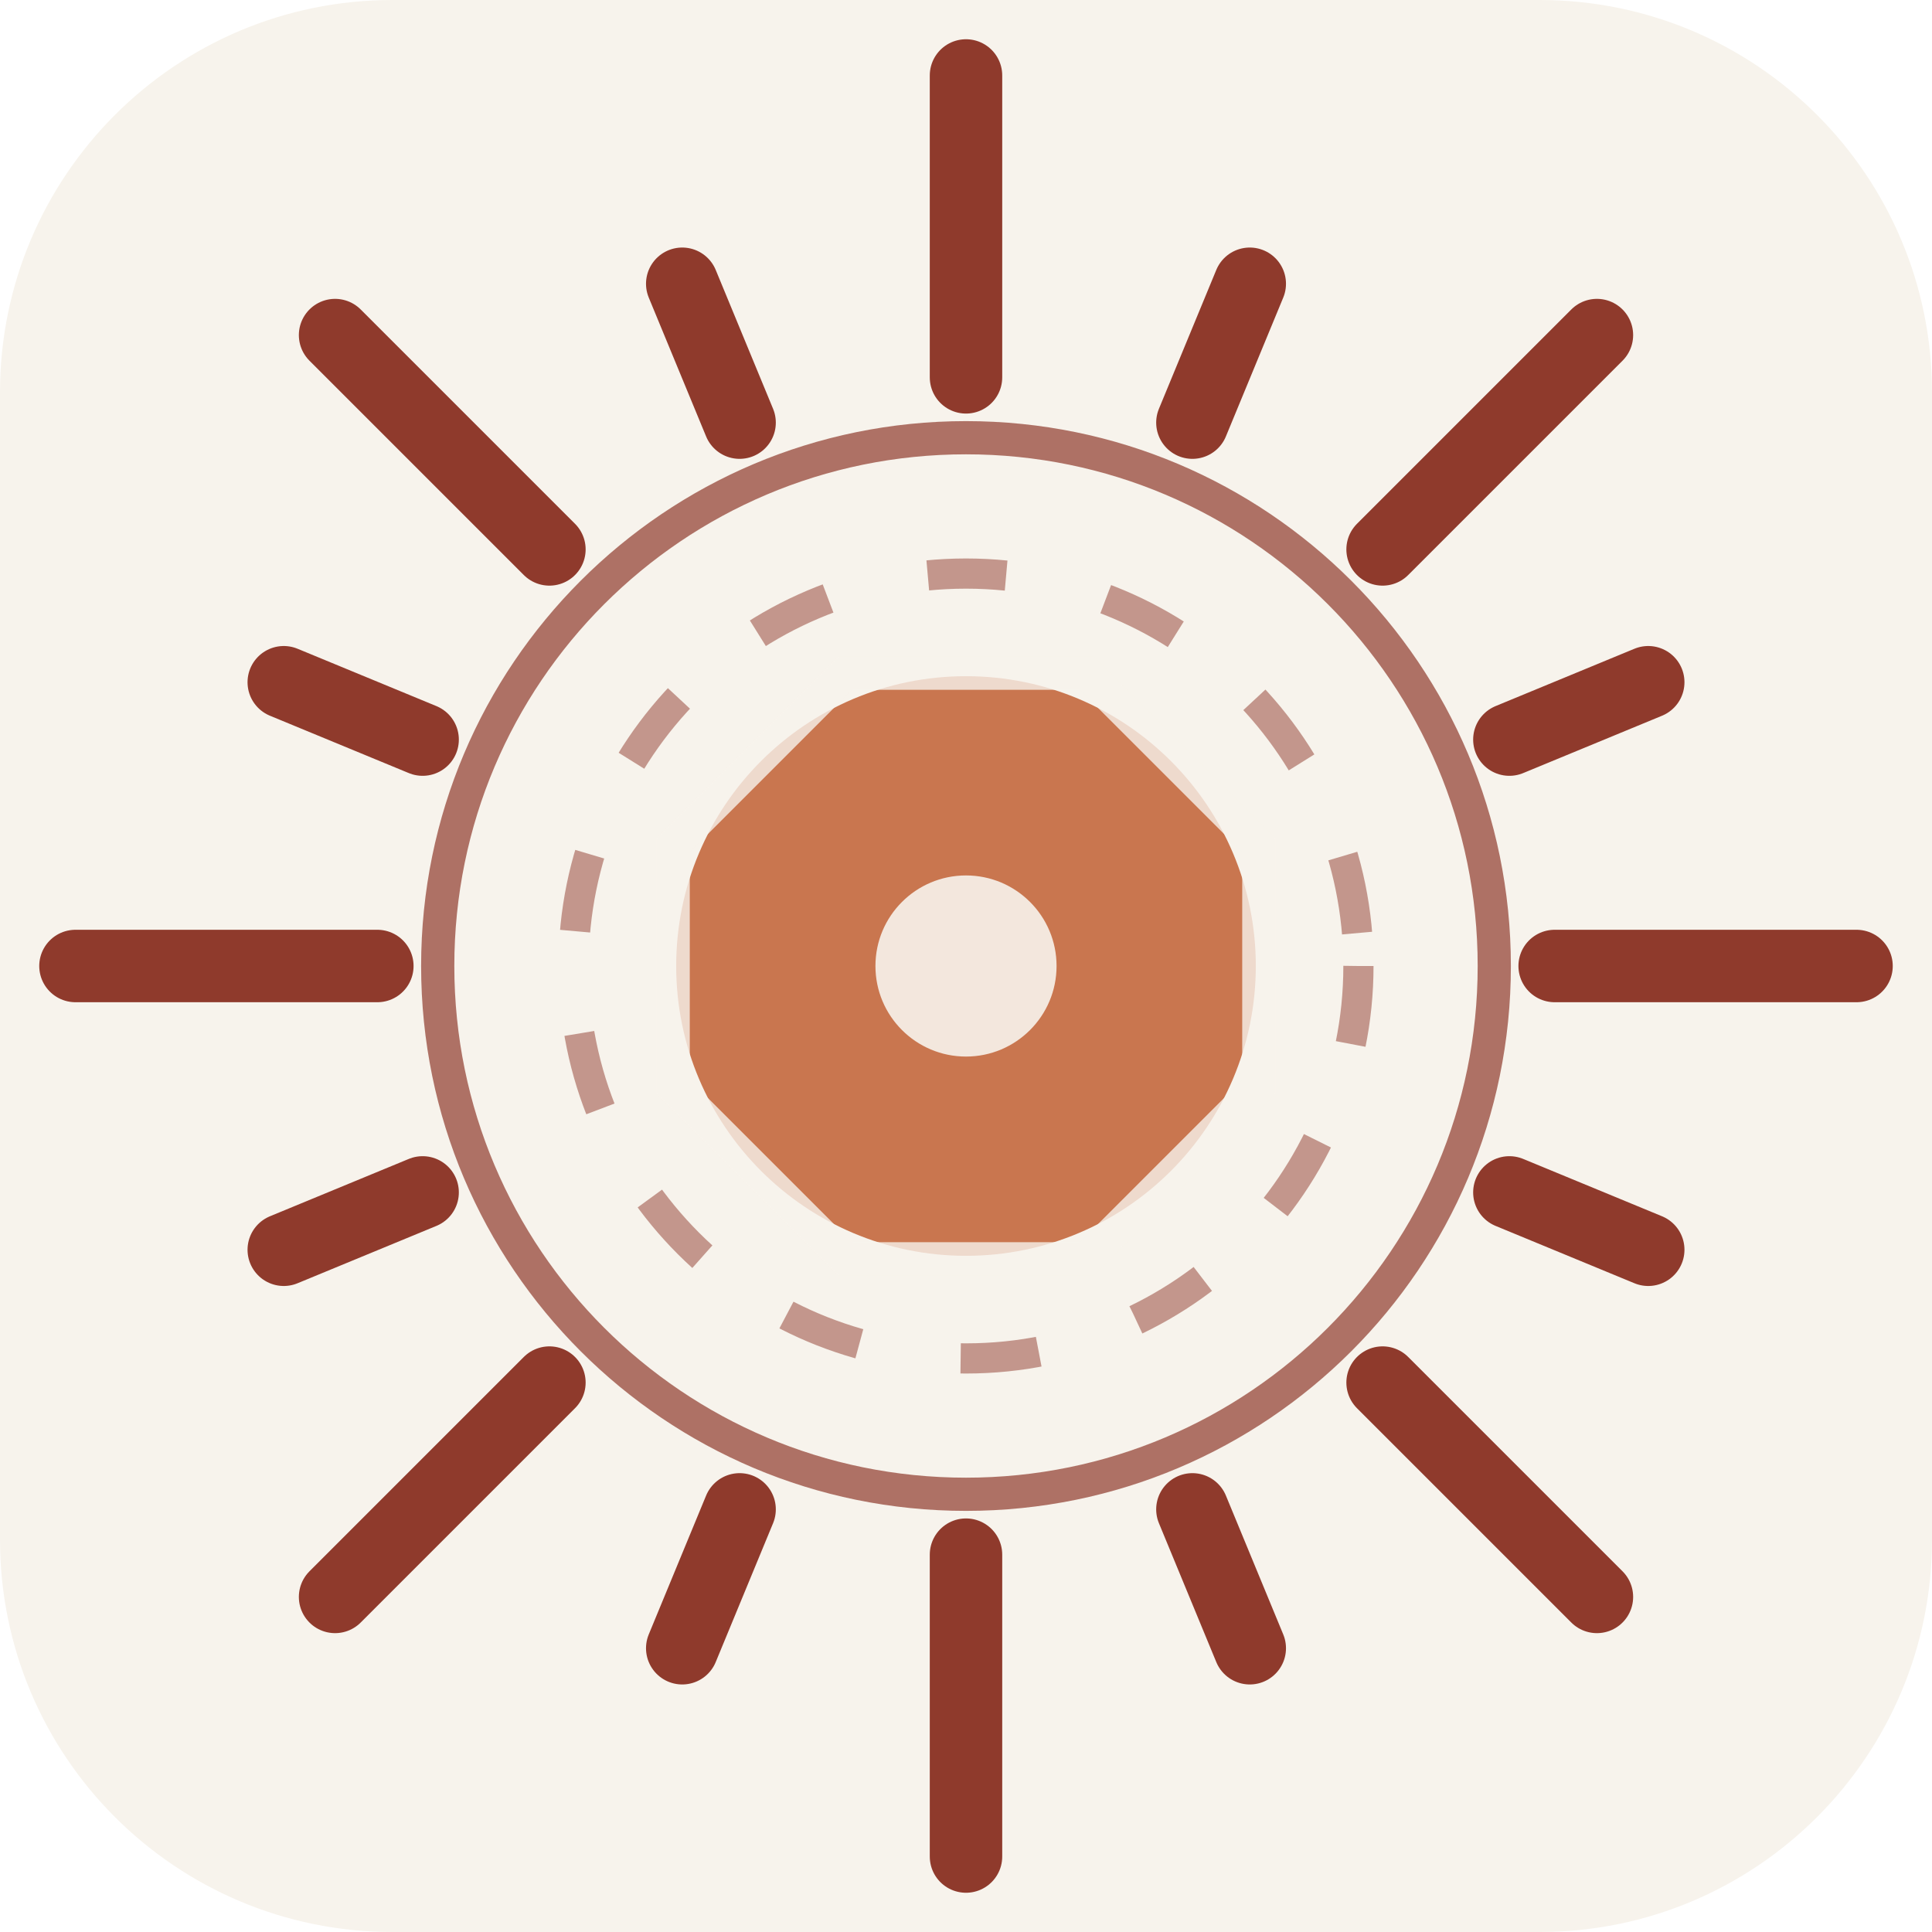
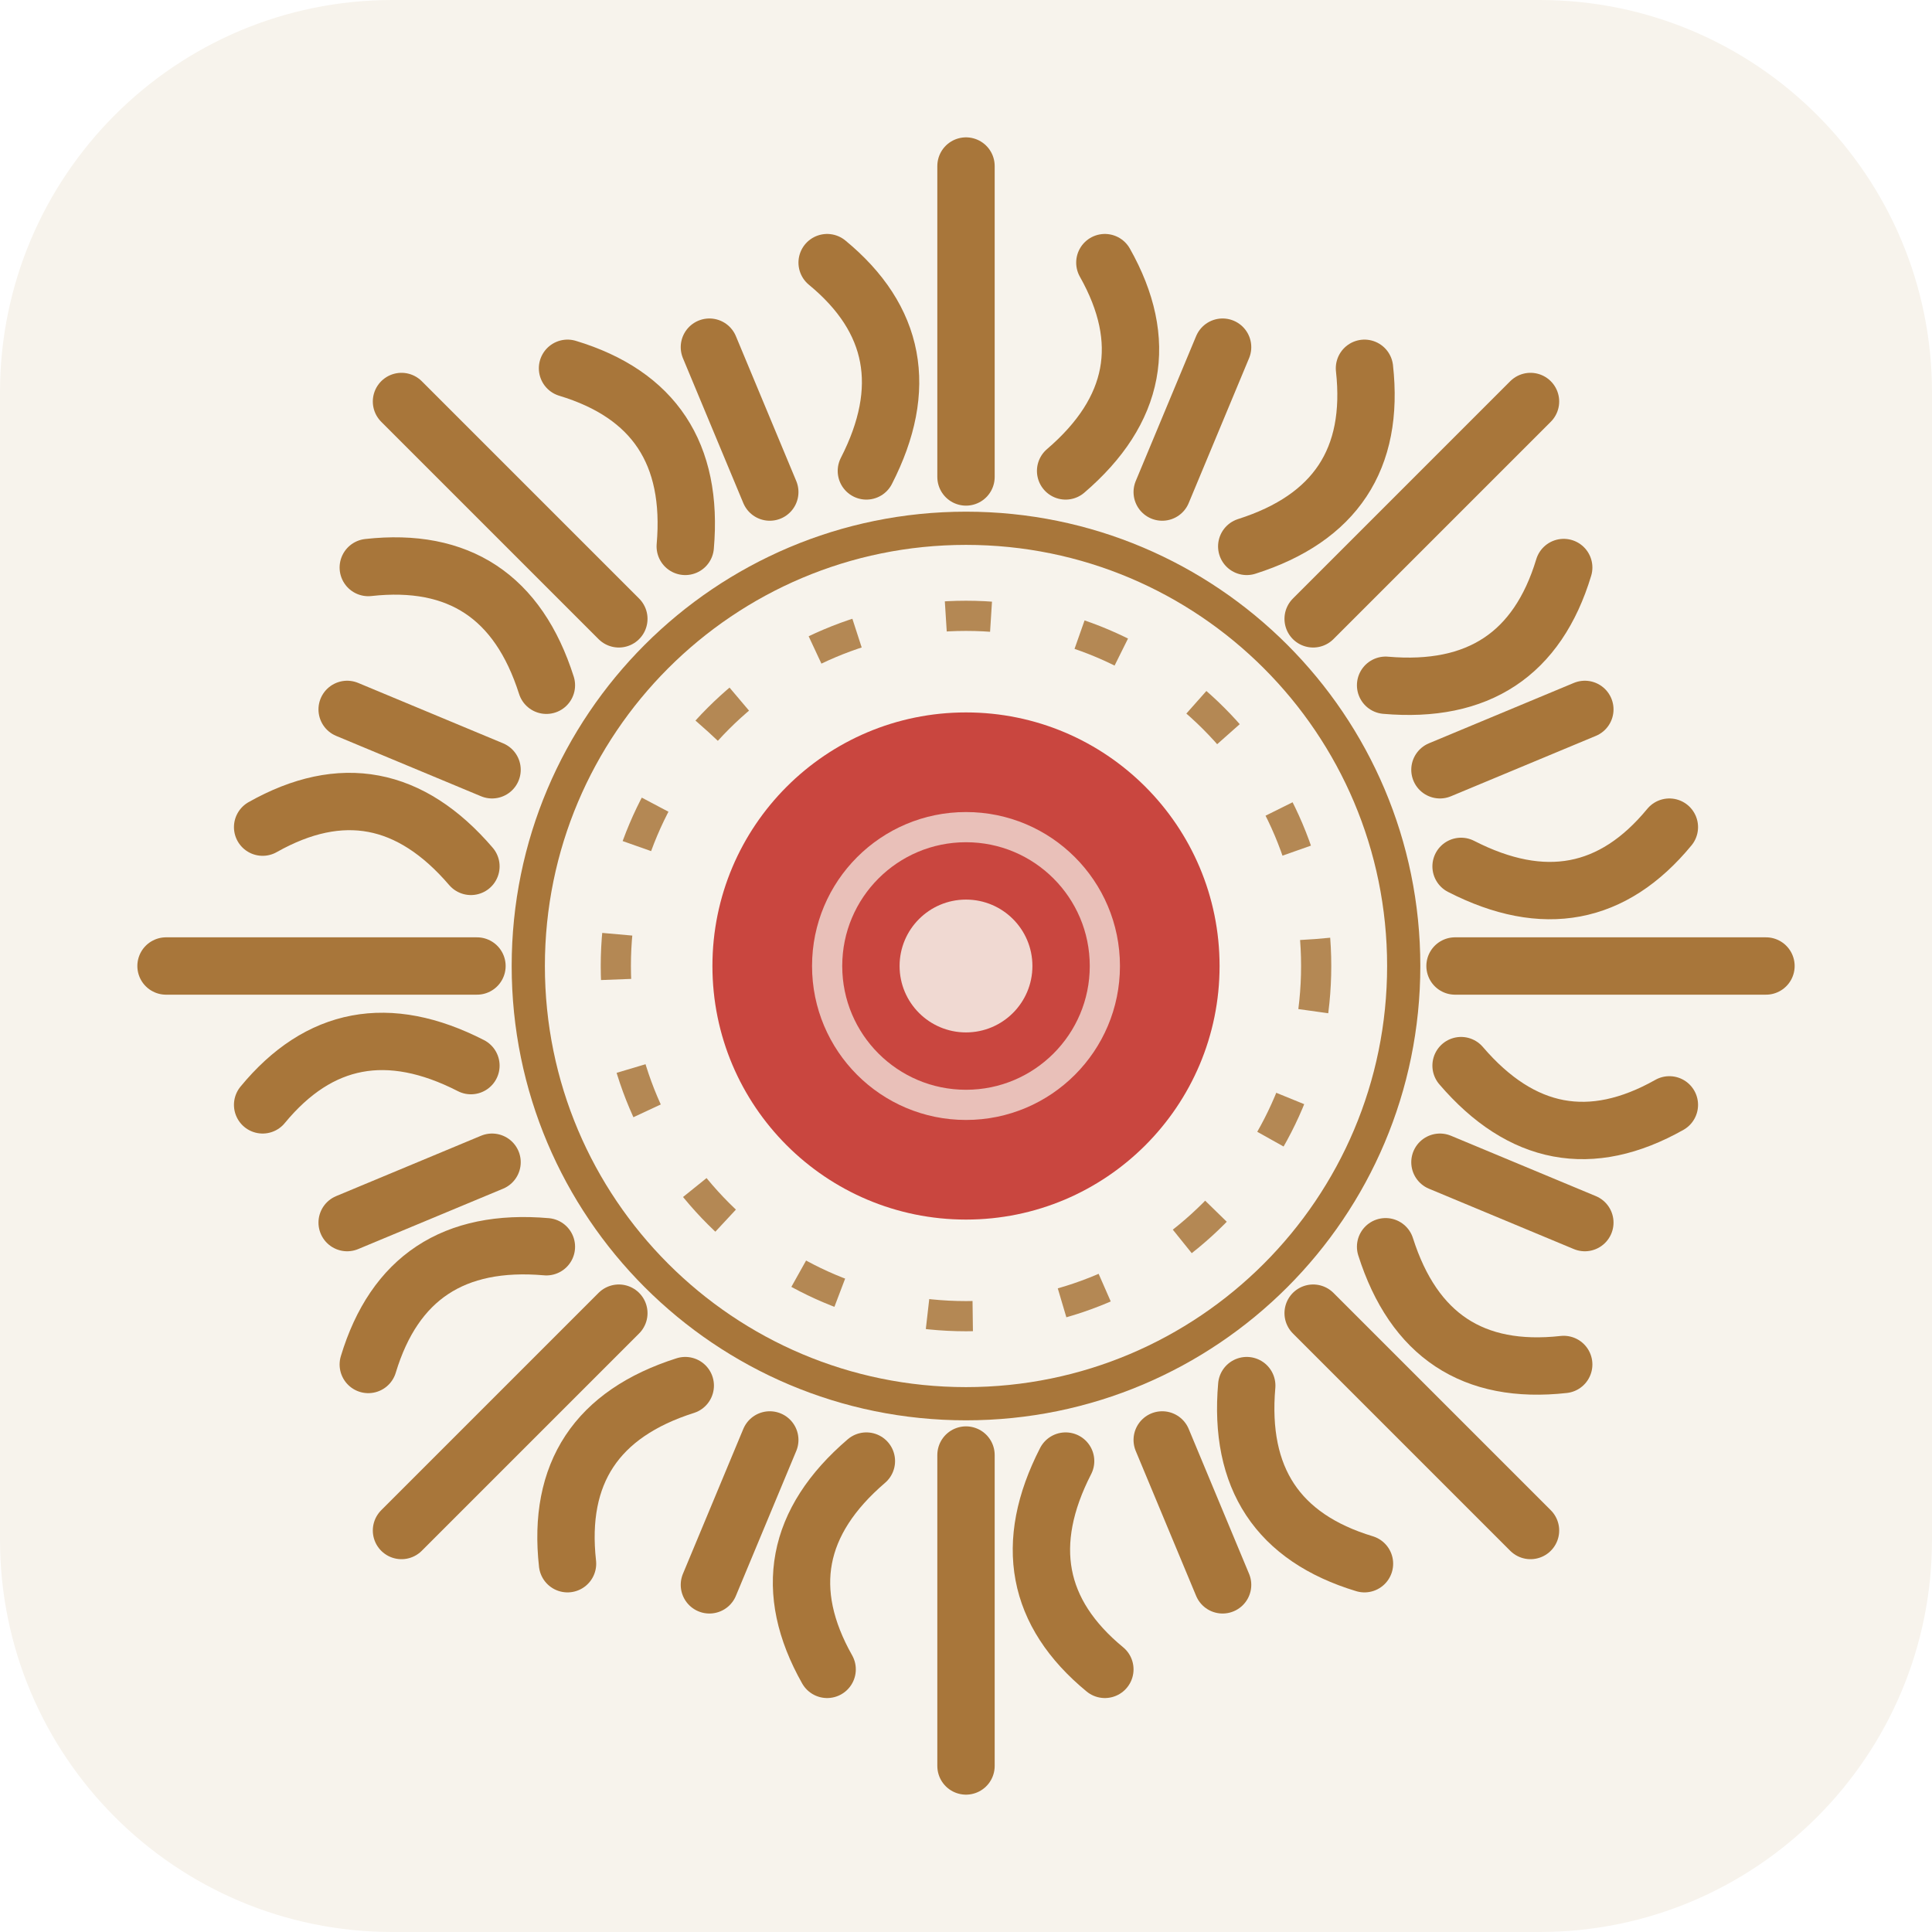
<svg xmlns="http://www.w3.org/2000/svg" viewBox="0 0 64 64" role="img" aria-label="幻想星图会客厅">
  <rect width="64" height="64" rx="13" fill="#f7f3ec" />
-   <g stroke="#8f3a2c" stroke-width="2.4" stroke-linecap="round">
-     <line x1="51.5" y1="32.0" x2="61.5" y2="32.0" />
-     <line x1="50.0" y1="39.5" x2="54.6" y2="41.4" />
-     <line x1="45.8" y1="45.8" x2="52.9" y2="52.9" />
-     <line x1="39.5" y1="50.0" x2="41.4" y2="54.6" />
-     <line x1="32.0" y1="51.5" x2="32.0" y2="61.5" />
-     <line x1="24.5" y1="50.0" x2="22.6" y2="54.6" />
-     <line x1="18.2" y1="45.8" x2="11.1" y2="52.9" />
-     <line x1="14.0" y1="39.5" x2="9.4" y2="41.4" />
-     <line x1="12.5" y1="32.0" x2="2.5" y2="32.0" />
-     <line x1="14.0" y1="24.5" x2="9.4" y2="22.6" />
-     <line x1="18.2" y1="18.2" x2="11.1" y2="11.1" />
-     <line x1="24.5" y1="14.0" x2="22.6" y2="9.4" />
-     <line x1="32.0" y1="12.5" x2="32.0" y2="2.5" />
-     <line x1="39.5" y1="14.0" x2="41.4" y2="9.4" />
-     <line x1="45.8" y1="18.2" x2="52.9" y2="11.1" />
-     <line x1="50.0" y1="24.5" x2="54.6" y2="22.6" />
+   <g stroke="#a8763a" stroke-width="1.9" stroke-linecap="round" fill="none">
+     <path d="M48.2 32.0L58.5 32.0" />
+     <path d="M47.7 38.5L52.5 40.5" />
+     <path d="M43.5 43.5L50.7 50.7" />
+     <path d="M38.5 47.7L40.5 52.5" />
+     <path d="M32.0 48.2L32.0 58.5" />
+     <path d="M25.5 47.7L23.5 52.5" />
+     <path d="M20.5 43.5L13.3 50.7" />
+     <path d="M16.3 38.5L11.5 40.5" />
+     <path d="M15.8 32.0L5.5 32.0" />
+     <path d="M16.3 25.5L11.5 23.5" />
+     <path d="M20.5 20.5L13.3 13.3" />
+     <path d="M25.5 16.3L23.5 11.5" />
+     <path d="M32.0 15.8L32.0 5.5" />
+     <path d="M38.5 16.3L40.5 11.5" />
+     <path d="M43.5 20.5L50.7 13.3" />
+     <path d="M47.7 25.5L52.5 23.5" />
+     <path d="M48.4 35.3Q51.4 38.8 55.3 36.6" />
+     <path d="M45.9 41.3Q47.3 45.7 51.8 45.2" />
+     <path d="M41.3 45.9Q40.9 50.5 45.2 51.8" />
+     <path d="M35.3 48.4Q33.2 52.5 36.6 55.3" />
+     <path d="M28.7 48.4Q25.2 51.4 27.4 55.3" />
+     <path d="M22.7 45.9Q18.3 47.3 18.8 51.8" />
+     <path d="M18.1 41.3Q13.5 40.9 12.2 45.2" />
+     <path d="M15.6 35.3Q11.5 33.2 8.7 36.6" />
+     <path d="M15.6 28.7Q12.6 25.2 8.7 27.4" />
+     <path d="M18.1 22.7Q16.7 18.3 12.2 18.8" />
+     <path d="M22.7 18.1Q23.1 13.5 18.8 12.2" />
+     <path d="M28.7 15.6Q30.8 11.5 27.4 8.7" />
+     <path d="M35.3 15.6Q38.8 12.6 36.6 8.7" />
+     <path d="M41.3 18.1Q45.7 16.7 45.2 12.2" />
+     <path d="M45.9 22.7Q50.5 23.1 51.8 18.8" />
+     <path d="M48.4 28.7Q52.5 30.8 55.3 27.4" />
  </g>
-   <circle cx="32" cy="32" r="17.5" fill="none" stroke="#8f3a2c" stroke-width="1.1" opacity=".7" />
-   <circle cx="32" cy="32" r="13" fill="none" stroke="#8f3a2c" stroke-width="1" opacity=".5" stroke-dasharray="2.6 3.4" />
-   <circle cx="32" cy="32" r="9.6" fill="#c9764f" />
-   <polygon points="41.7 36.0 36.0 41.7 28.0 41.7 22.3 36.0 22.3 28.0 28.0 22.3 36.0 22.3 41.7 28.0" fill="none" stroke="#f7f3ec" stroke-width="1.1" opacity=".8" />
-   <circle cx="32" cy="32" r="3" fill="#f7f3ec" opacity=".9" />
+   <circle cx="32" cy="32" r="14.5" fill="none" stroke="#a8763a" stroke-width="1.1" />
+   <circle cx="32" cy="32" r="11.6" fill="none" stroke="#a8763a" stroke-width="1" stroke-dasharray="1.5 3" opacity=".85" />
+   <circle cx="32" cy="32" r="8.4" fill="#c9463f" />
+   <circle cx="32" cy="32" r="4.6" fill="none" stroke="#f7f3ec" stroke-width="1" opacity=".7" />
+   <circle cx="32" cy="32" r="2.2" fill="#f7f3ec" opacity=".85" />
</svg>
